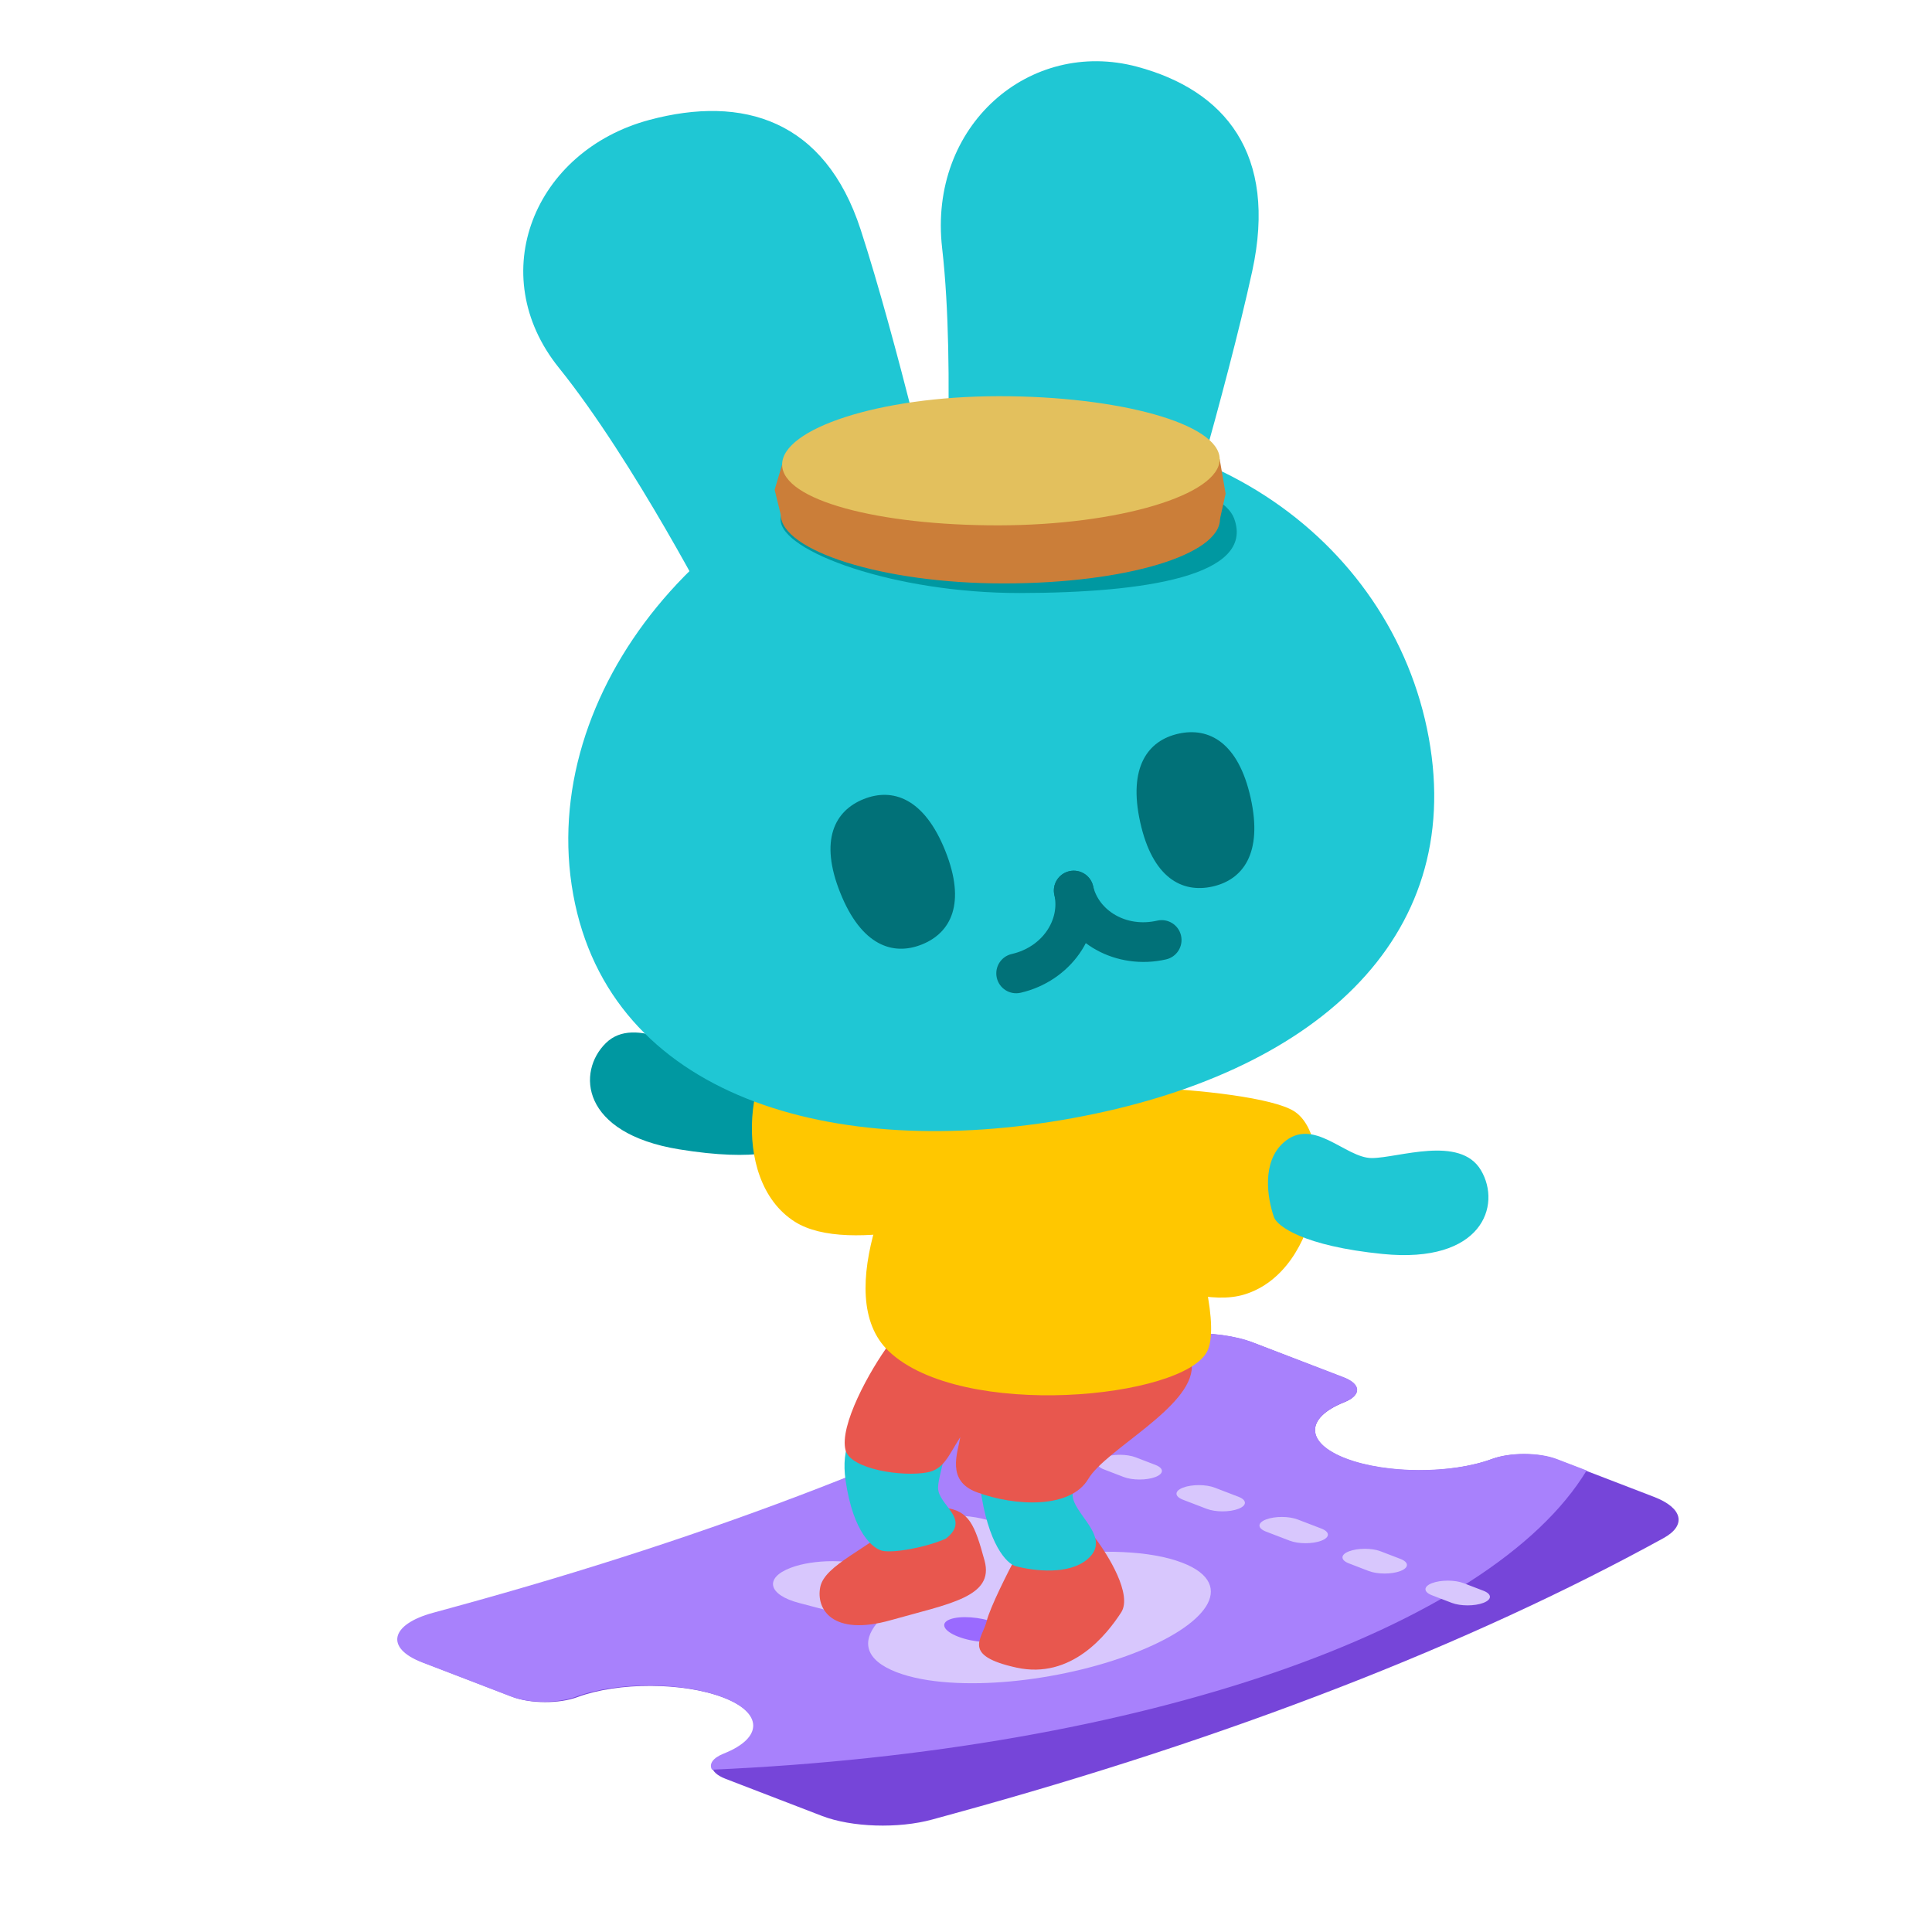
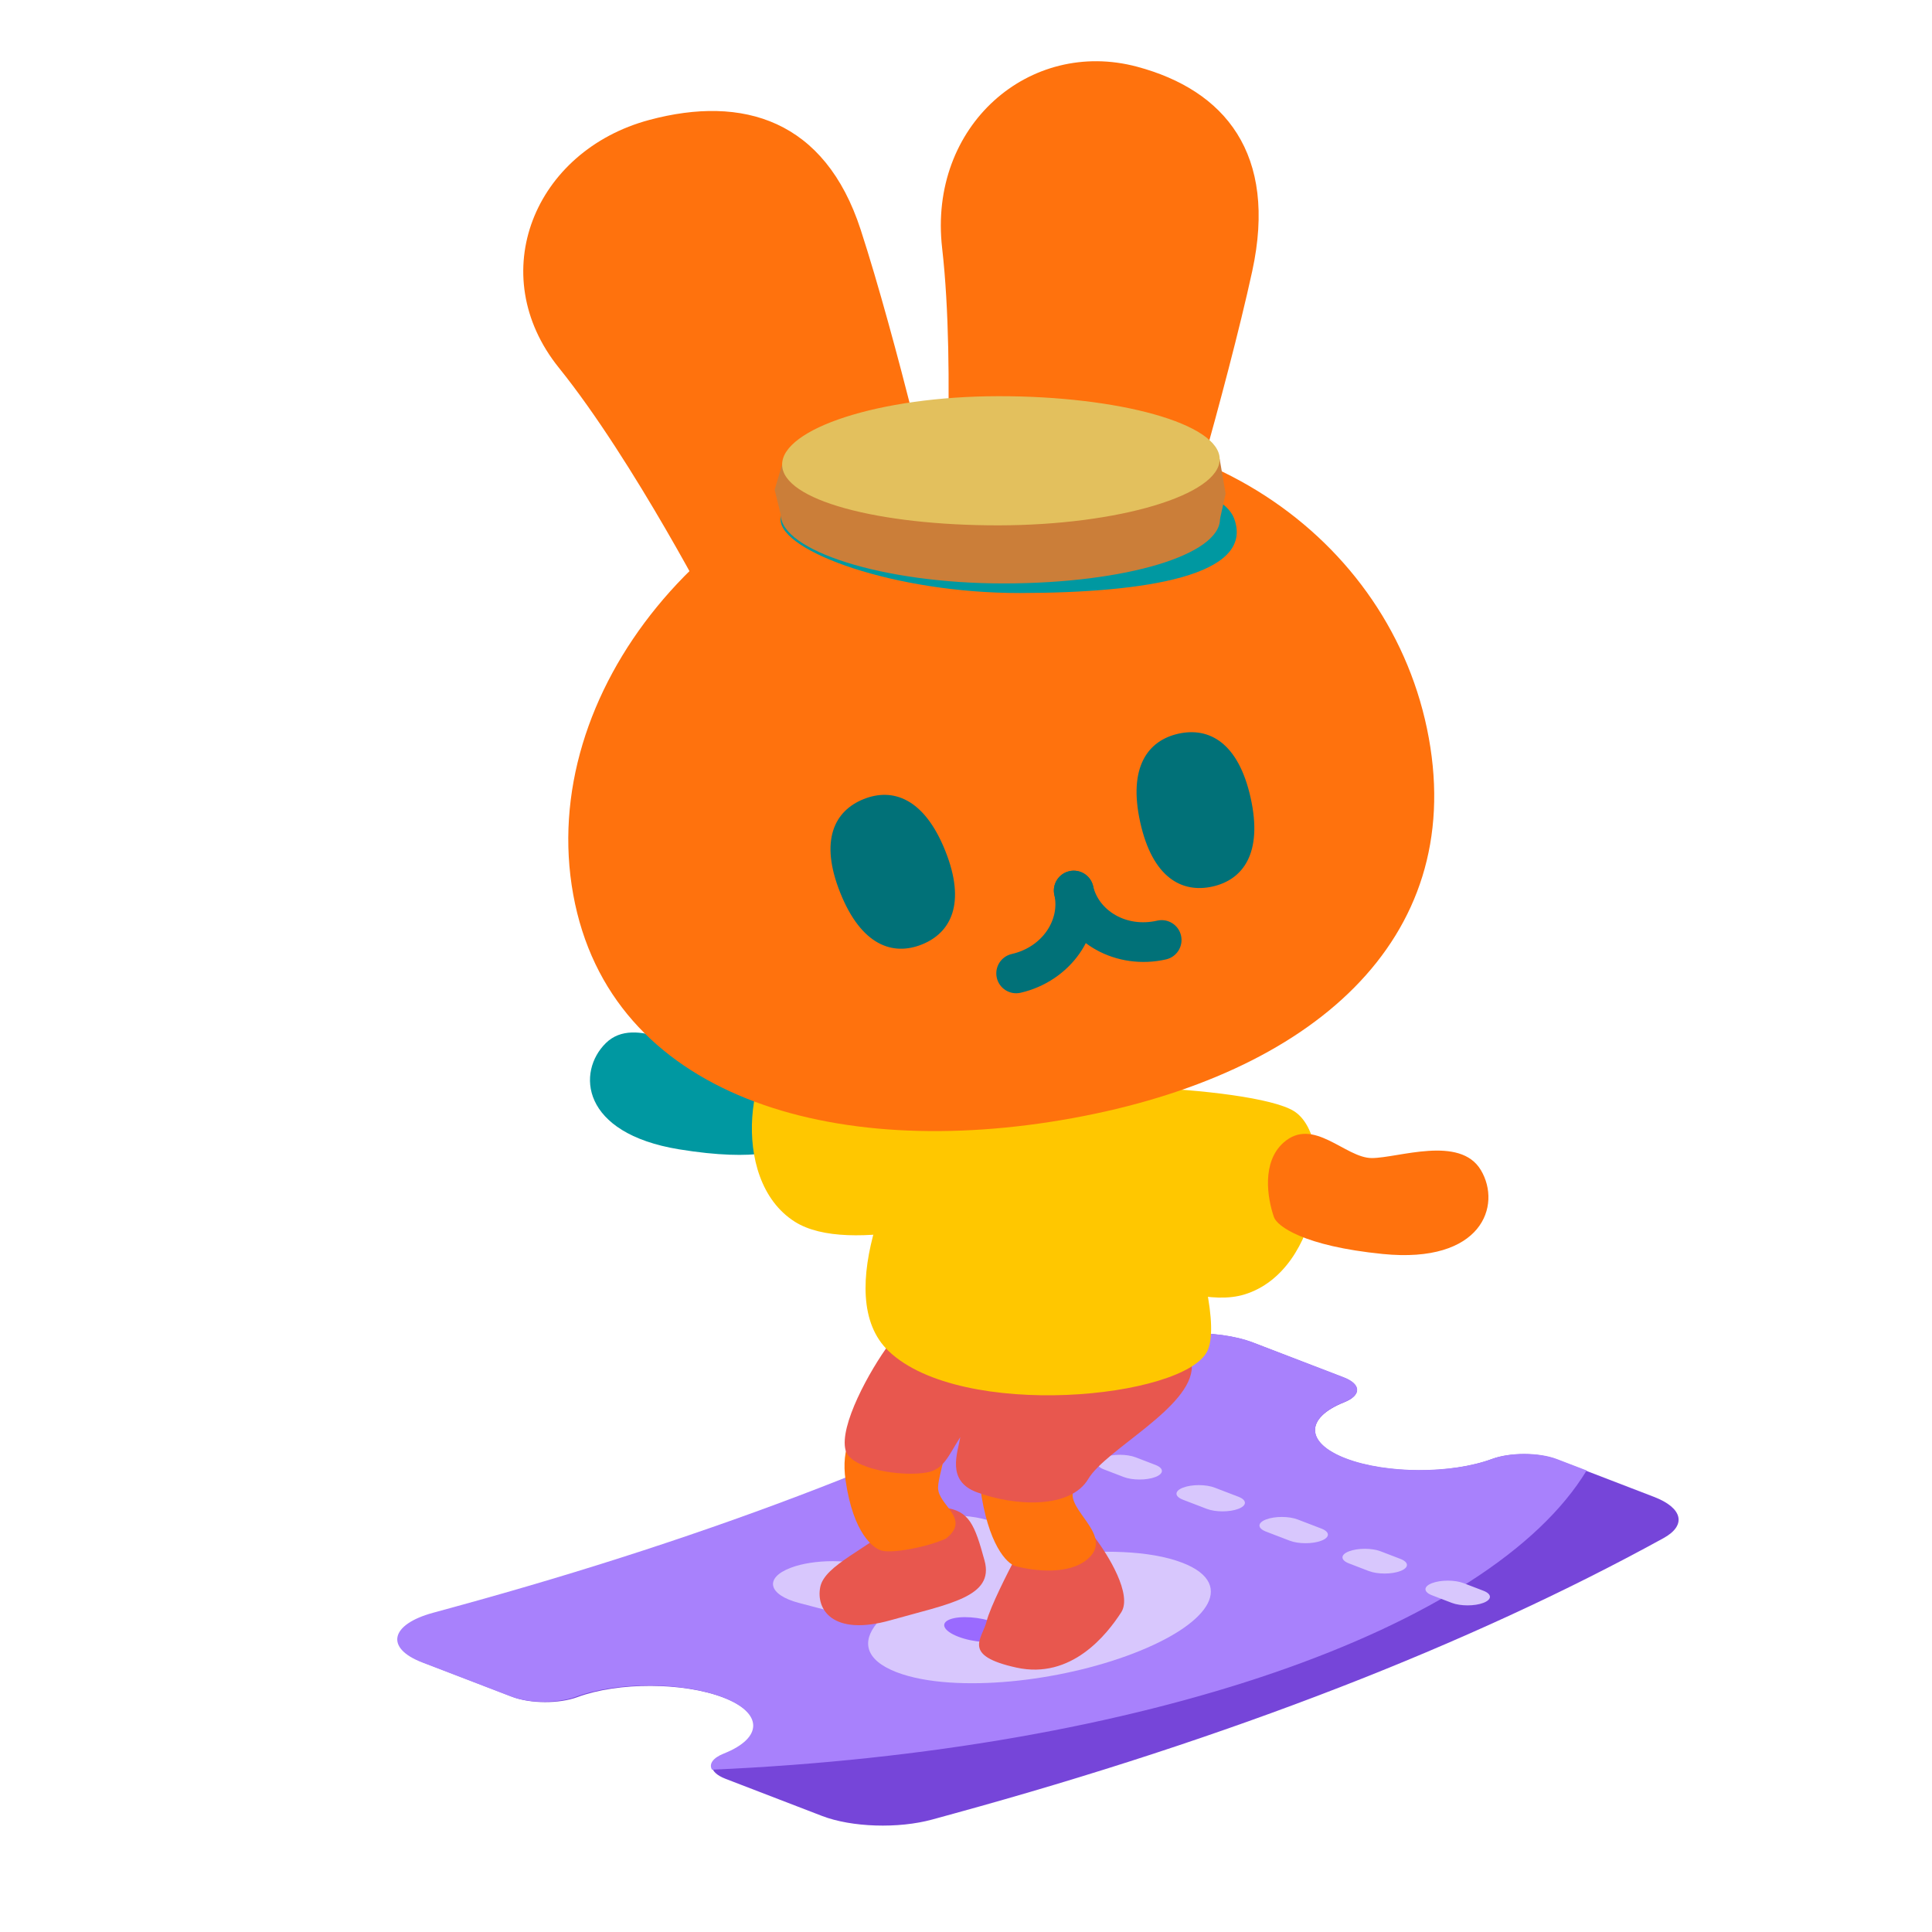
<svg xmlns="http://www.w3.org/2000/svg" width="192" height="192" fill="none" viewBox="0 0 192 192">
  <path fill="#7645D9" d="M72.11 176.779C70.34 176.098 70.315 174.997 72.054 174.304C75.976 172.742 75.933 170.251 71.924 168.709C67.915 167.167 61.441 167.15 57.379 168.659C55.579 169.328 52.716 169.318 50.946 168.637L42.13 165.245C38.447 163.829 38.955 161.478 43.195 160.315L45.326 159.73C71.21 152.629 93.752 143.879 111.982 133.858C114.916 132.246 120.925 132.043 124.543 133.435L133.516 136.887C135.284 137.567 135.312 138.667 133.579 139.36C129.671 140.922 129.72 143.409 133.724 144.949C137.728 146.49 144.191 146.508 148.253 145.005C150.055 144.338 152.912 144.349 154.68 145.029L164.381 148.761C167.235 149.859 167.629 151.588 165.314 152.86C146.026 163.462 122.175 172.719 94.789 180.233L92.66 180.818C89.273 181.747 84.636 181.598 81.695 180.467L72.11 176.779Z" />
  <path fill="#A881FC" fill-rule="evenodd" d="M70.756 175.87C70.434 175.311 70.827 174.703 71.938 174.262C75.868 172.7 75.825 170.211 71.808 168.67C67.79 167.128 61.302 167.112 57.233 168.62C55.428 169.288 52.56 169.279 50.786 168.598L41.951 165.208C38.261 163.792 38.77 161.443 43.019 160.281L45.154 159.696C71.092 152.599 93.682 143.854 111.95 133.84C114.89 132.228 120.911 132.026 124.537 133.417L133.529 136.867C135.3 137.547 135.328 138.645 133.592 139.338C129.676 140.9 129.725 143.385 133.737 144.924C137.749 146.464 144.226 146.482 148.297 144.98C150.102 144.314 152.965 144.324 154.737 145.004L157.68 146.133C148.115 161.91 113.479 173.995 70.756 175.87Z" clip-rule="evenodd" />
  <path fill="#D8C7FD" fill-rule="evenodd" d="M104.608 141.661L106.572 142.414C107.439 142.747 107.439 143.287 106.572 143.619C105.704 143.952 104.297 143.952 103.43 143.619L101.466 142.866C100.598 142.533 100.598 141.993 101.466 141.661C102.334 141.328 103.74 141.328 104.608 141.661Z" clip-rule="evenodd" />
  <path fill="#D8C7FD" fill-rule="evenodd" d="M112.856 144.825L114.819 145.579C115.687 145.911 115.687 146.451 114.819 146.784C113.952 147.117 112.545 147.117 111.677 146.784L109.714 146.031C108.846 145.698 108.846 145.158 109.714 144.825C110.581 144.492 111.988 144.492 112.856 144.825Z" clip-rule="evenodd" />
  <path fill="#D8C7FD" fill-rule="evenodd" d="M123.067 149.948C122.199 150.281 120.793 150.281 119.925 149.948L117.569 149.044C116.701 148.711 116.701 148.172 117.569 147.839C118.436 147.506 119.843 147.506 120.71 147.839L123.067 148.743C123.935 149.076 123.935 149.616 123.067 149.948Z" clip-rule="evenodd" />
  <path fill="#D8C7FD" fill-rule="evenodd" d="M131.315 153.113C130.447 153.446 129.04 153.446 128.173 153.113L125.816 152.209C124.949 151.876 124.949 151.336 125.816 151.003C126.684 150.67 128.091 150.67 128.958 151.003L131.315 151.907C132.182 152.24 132.182 152.78 131.315 153.113Z" clip-rule="evenodd" />
  <path fill="#D8C7FD" fill-rule="evenodd" d="M137.206 154.168L139.169 154.921C140.037 155.254 140.037 155.794 139.169 156.127C138.302 156.46 136.895 156.46 136.027 156.127L134.064 155.373C133.196 155.04 133.196 154.501 134.064 154.168C134.931 153.835 136.338 153.835 137.206 154.168Z" clip-rule="evenodd" />
  <path fill="#D8C7FD" fill-rule="evenodd" d="M145.453 157.332L147.417 158.086C148.285 158.419 148.285 158.958 147.417 159.291C146.549 159.624 145.143 159.624 144.275 159.291L142.311 158.538C141.444 158.205 141.444 157.665 142.311 157.332C143.179 156.999 144.586 156.999 145.453 157.332Z" clip-rule="evenodd" />
  <path fill="#D8C7FD" fill-rule="evenodd" d="M90.394 154.487C88.08 153.599 88.08 152.159 90.394 151.271C93.017 150.265 97.377 150.42 99.473 151.594L104.753 154.55C109.36 153.982 114.25 154.058 117.491 155.301C120.403 156.419 120.845 158.066 119.858 159.635C118.859 161.222 116.334 162.894 112.621 164.319C108.909 165.744 104.551 166.712 100.414 167.096C96.323 167.474 92.031 167.305 89.118 166.187C85.896 164.951 85.684 163.089 87.133 161.331L79.397 159.297C76.337 158.493 75.934 156.82 78.556 155.813C80.871 154.925 84.623 154.925 86.937 155.813L92.298 157.87C92.829 157.632 93.392 157.397 93.987 157.169C94.562 156.949 95.15 156.74 95.751 156.542L90.394 154.487Z" clip-rule="evenodd" />
  <path fill="#9A6AFF" d="M98.9 161.249C100.372 161.813 100.745 162.586 99.733 162.974C98.721 163.363 96.708 163.22 95.236 162.655C93.764 162.09 93.391 161.317 94.403 160.929C95.415 160.541 97.428 160.684 98.9 161.249Z" />
  <path fill="#9A6AFF" d="M108.562 157.542C110.034 158.107 110.407 158.879 109.395 159.267C108.383 159.656 106.369 159.513 104.897 158.948C103.425 158.383 103.052 157.61 104.064 157.222C105.076 156.834 107.09 156.977 108.562 157.542Z" />
  <path fill="#E8574E" d="M111.419 160.243C112.558 158.49 110.14 154.544 108.788 152.791L101.007 154.654C100.167 156.225 98.399 159.717 98.049 161.12C97.61 162.873 95.528 164.517 101.007 165.723C106.487 166.928 109.994 162.435 111.419 160.243Z" />
  <path fill="#E8574E" d="M81.515 157.723C81.953 155.531 86.118 153.996 89.844 150.818C90.392 150.38 91.97 149.569 93.899 149.832C96.31 150.161 96.858 151.476 97.844 155.092C98.831 158.709 94.337 159.367 88.529 161.01C82.72 162.654 81.077 159.914 81.515 157.723Z" />
-   <path fill="#1FC7D4" d="M93.224 147.851C93.224 149.614 96.544 150.917 94.008 152.901C92.062 153.777 88.748 154.377 87.652 154.106C86.792 153.894 84.794 152.405 84.033 147.116C83.082 140.505 88.681 139.183 92.062 140.579C95.442 141.974 93.224 146.088 93.224 147.851Z" />
-   <path fill="#1FC7D4" d="M106.594 148.547C106.594 150.468 110.609 152.789 108.073 154.95C106.214 156.534 102.794 156.133 100.934 155.645C100.074 155.413 98.164 153.509 97.403 147.747C96.453 140.544 102.052 139.103 105.432 140.624C108.813 142.144 106.594 146.626 106.594 148.547Z" />
+   <path fill="#FF720D" d="M93.224 147.851C93.224 149.614 96.544 150.917 94.008 152.901C92.062 153.777 88.748 154.377 87.652 154.106C86.792 153.894 84.794 152.405 84.033 147.116C83.082 140.505 88.681 139.183 92.062 140.579C95.442 141.974 93.224 146.088 93.224 147.851Z" />
+   <path fill="#FF720D" d="M106.594 148.547C106.594 150.468 110.609 152.789 108.073 154.95C106.214 156.534 102.794 156.133 100.934 155.645C100.074 155.413 98.164 153.509 97.403 147.747C96.453 140.544 102.052 139.103 105.432 140.624C108.813 142.144 106.594 146.626 106.594 148.547Z" />
  <path fill="#E8574E" d="M84.035 144.133C83.378 141.722 86.41 136.206 88.419 133.503C98.246 132.955 118.447 129.338 118.447 135.804C118.447 139.872 109.899 144.024 108.146 146.983C106.392 149.942 100.913 149.722 97.077 148.298C94.008 147.158 95.177 144.389 95.433 142.818C94.243 144.669 93.815 146.011 92.145 146.325C89.663 146.792 84.548 146.012 84.035 144.133Z" />
  <path fill="#FFC700" d="M88.31 134.27C82.523 128.747 89.04 115.237 93.022 109.173C96.931 108.333 105.625 106.653 109.132 106.653C113.516 106.653 122.283 129.557 119.982 134.27C117.68 138.982 95.543 141.174 88.31 134.27Z" />
  <path fill="#FFC700" d="M123.669 128.643C117.44 130.546 105.397 123.297 100.154 119.434C99.946 116.965 99.665 111.523 100.206 109.503C100.882 106.978 124.36 107.857 128.556 110.402C132.753 112.947 131.454 126.264 123.669 128.643Z" />
-   <path fill="#1FC7D4" d="M136.322 115.086C133.692 115.086 130.514 110.921 127.555 113.551C125.385 115.48 125.934 119.028 126.604 120.958C126.921 121.85 129.527 123.831 137.418 124.62C147.281 125.607 149.254 119.798 147.172 116.291C145.09 112.784 138.952 115.086 136.322 115.086Z" />
+   <path fill="#FF720D" d="M136.322 115.086C133.692 115.086 130.514 110.921 127.555 113.551C125.385 115.48 125.934 119.028 126.604 120.958C126.921 121.85 129.527 123.831 137.418 124.62C147.281 125.607 149.254 119.798 147.172 116.291C145.09 112.784 138.952 115.086 136.322 115.086Z" />
  <path fill="#0098A1" d="M71.012 105.293C73.552 105.973 77.7 102.773 79.878 106.08C81.474 108.504 80.025 111.79 78.879 113.48C78.342 114.259 75.312 115.499 67.486 114.219C57.703 112.619 57.301 106.498 60.22 103.649C63.139 100.801 68.471 104.612 71.012 105.293Z" />
  <path fill="#FFC700" d="M78.993 121.417C84.363 124.814 97.498 120.988 103.394 118.65C104.211 116.354 105.844 111.25 105.844 109.19C105.844 106.617 83.575 101.469 78.993 102.82C74.411 104.171 72.28 117.17 78.993 121.417Z" />
-   <path fill="#1FC7D4" d="M55.542 36.549C48.053 27.247 53.098 14.981 64.531 11.918C73.847 9.421 81.98 11.921 85.528 22.81C89.077 33.7 93.373 52.087 93.373 52.087C94.976 58.069 90.968 64.34 84.422 66.094C79.271 67.474 73.896 65.656 71.121 61.596C71.121 61.596 63.03 45.852 55.542 36.549Z" />
-   <path fill="#1FC7D4" d="M93.628 24.655C92.23 12.466 102.337 3.772 113.011 6.632C121.708 8.963 126.987 15.265 124.444 26.953C121.901 38.642 116.249 57.539 116.249 57.539C114.574 63.788 108.263 67.526 102.151 65.889C97.343 64.6 93.935 60.283 93.721 55.208C93.721 55.208 95.026 36.845 93.628 24.655Z" />
-   <path fill="#1FC7D4" d="M141.993 73.337C145.64 93.399 130.444 106.784 106.56 111.125C82.676 115.467 60.613 108.961 56.966 88.899C53.319 68.837 70.38 47.827 94.264 43.485C118.148 39.144 138.346 53.275 141.993 73.337Z" />
+   <path fill="#FF720D" d="M55.542 36.549C48.053 27.247 53.098 14.981 64.531 11.918C73.847 9.421 81.98 11.921 85.528 22.81C89.077 33.7 93.373 52.087 93.373 52.087C94.976 58.069 90.968 64.34 84.422 66.094C79.271 67.474 73.896 65.656 71.121 61.596C71.121 61.596 63.03 45.852 55.542 36.549Z" />
+   <path fill="#FF720D" d="M93.628 24.655C92.23 12.466 102.337 3.772 113.011 6.632C121.708 8.963 126.987 15.265 124.444 26.953C121.901 38.642 116.249 57.539 116.249 57.539C114.574 63.788 108.263 67.526 102.151 65.889C97.343 64.6 93.935 60.283 93.721 55.208C93.721 55.208 95.026 36.845 93.628 24.655Z" />
+   <path fill="#FF720D" d="M141.993 73.337C145.64 93.399 130.444 106.784 106.56 111.125C82.676 115.467 60.613 108.961 56.966 88.899C53.319 68.837 70.38 47.827 94.264 43.485C118.148 39.144 138.346 53.275 141.993 73.337Z" />
  <path fill="#017178" fill-rule="evenodd" d="M106.266 86.579C107.33 86.335 108.39 86.999 108.634 88.063C109.749 92.924 106.307 97.54 101.428 98.659C100.365 98.903 99.305 98.239 99.061 97.175C98.817 96.112 99.481 95.052 100.545 94.808C103.651 94.096 105.332 91.343 104.782 88.946C104.539 87.882 105.203 86.823 106.266 86.579Z" clip-rule="evenodd" />
  <path fill="#017178" fill-rule="evenodd" d="M106.267 86.579C107.33 86.335 108.39 86.999 108.634 88.062C109.184 90.46 111.897 92.204 115.002 91.492C116.066 91.248 117.126 91.913 117.369 92.976C117.613 94.04 116.949 95.099 115.885 95.343C111.007 96.462 105.897 93.807 104.783 88.946C104.539 87.882 105.203 86.823 106.267 86.579Z" clip-rule="evenodd" />
  <path fill="#017178" d="M93.939 84.549C96.035 89.787 94.494 92.709 91.612 93.862C88.731 95.015 85.6 93.963 83.504 88.726C81.407 83.488 82.948 80.567 85.83 79.413C88.711 78.26 91.842 79.312 93.939 84.549Z" />
  <path fill="#017178" d="M124.288 79.289C125.513 84.796 123.522 87.431 120.492 88.105C117.462 88.779 114.542 87.237 113.316 81.73C112.091 76.223 114.082 73.588 117.112 72.913C120.142 72.239 123.063 73.782 124.288 79.289Z" />
  <path fill="#0098A1" d="M122.647 51.529C124.747 57.212 113.819 58.919 101.35 58.934C88.88 58.948 77.58 54.795 77.576 51.639C77.572 48.483 87.862 46.309 100.332 46.294C112.802 46.28 121.481 48.371 122.647 51.529Z" />
  <path fill="#CB7E39" d="M121.243 51.574C121.247 55.118 111.959 57.967 99.798 57.981C87.637 57.996 77.594 54.689 77.59 51.145C77.586 47.6 87.621 45.161 99.783 45.146C111.944 45.132 121.238 48.029 121.243 51.574Z" />
  <path fill="#CB7E39" d="M121.213 45.636L77.726 46.169L76.983 48.666L77.59 51.145L121.242 51.574L121.8 49.058L121.213 45.636Z" />
  <path fill="#E3C05D" d="M121.213 45.636C121.217 49.181 111.167 52.194 99.241 52.209C87.316 52.223 77.73 49.713 77.726 46.169C77.722 42.625 87.301 39.388 99.226 39.373C111.152 39.359 121.209 42.092 121.213 45.636Z" />
</svg>
